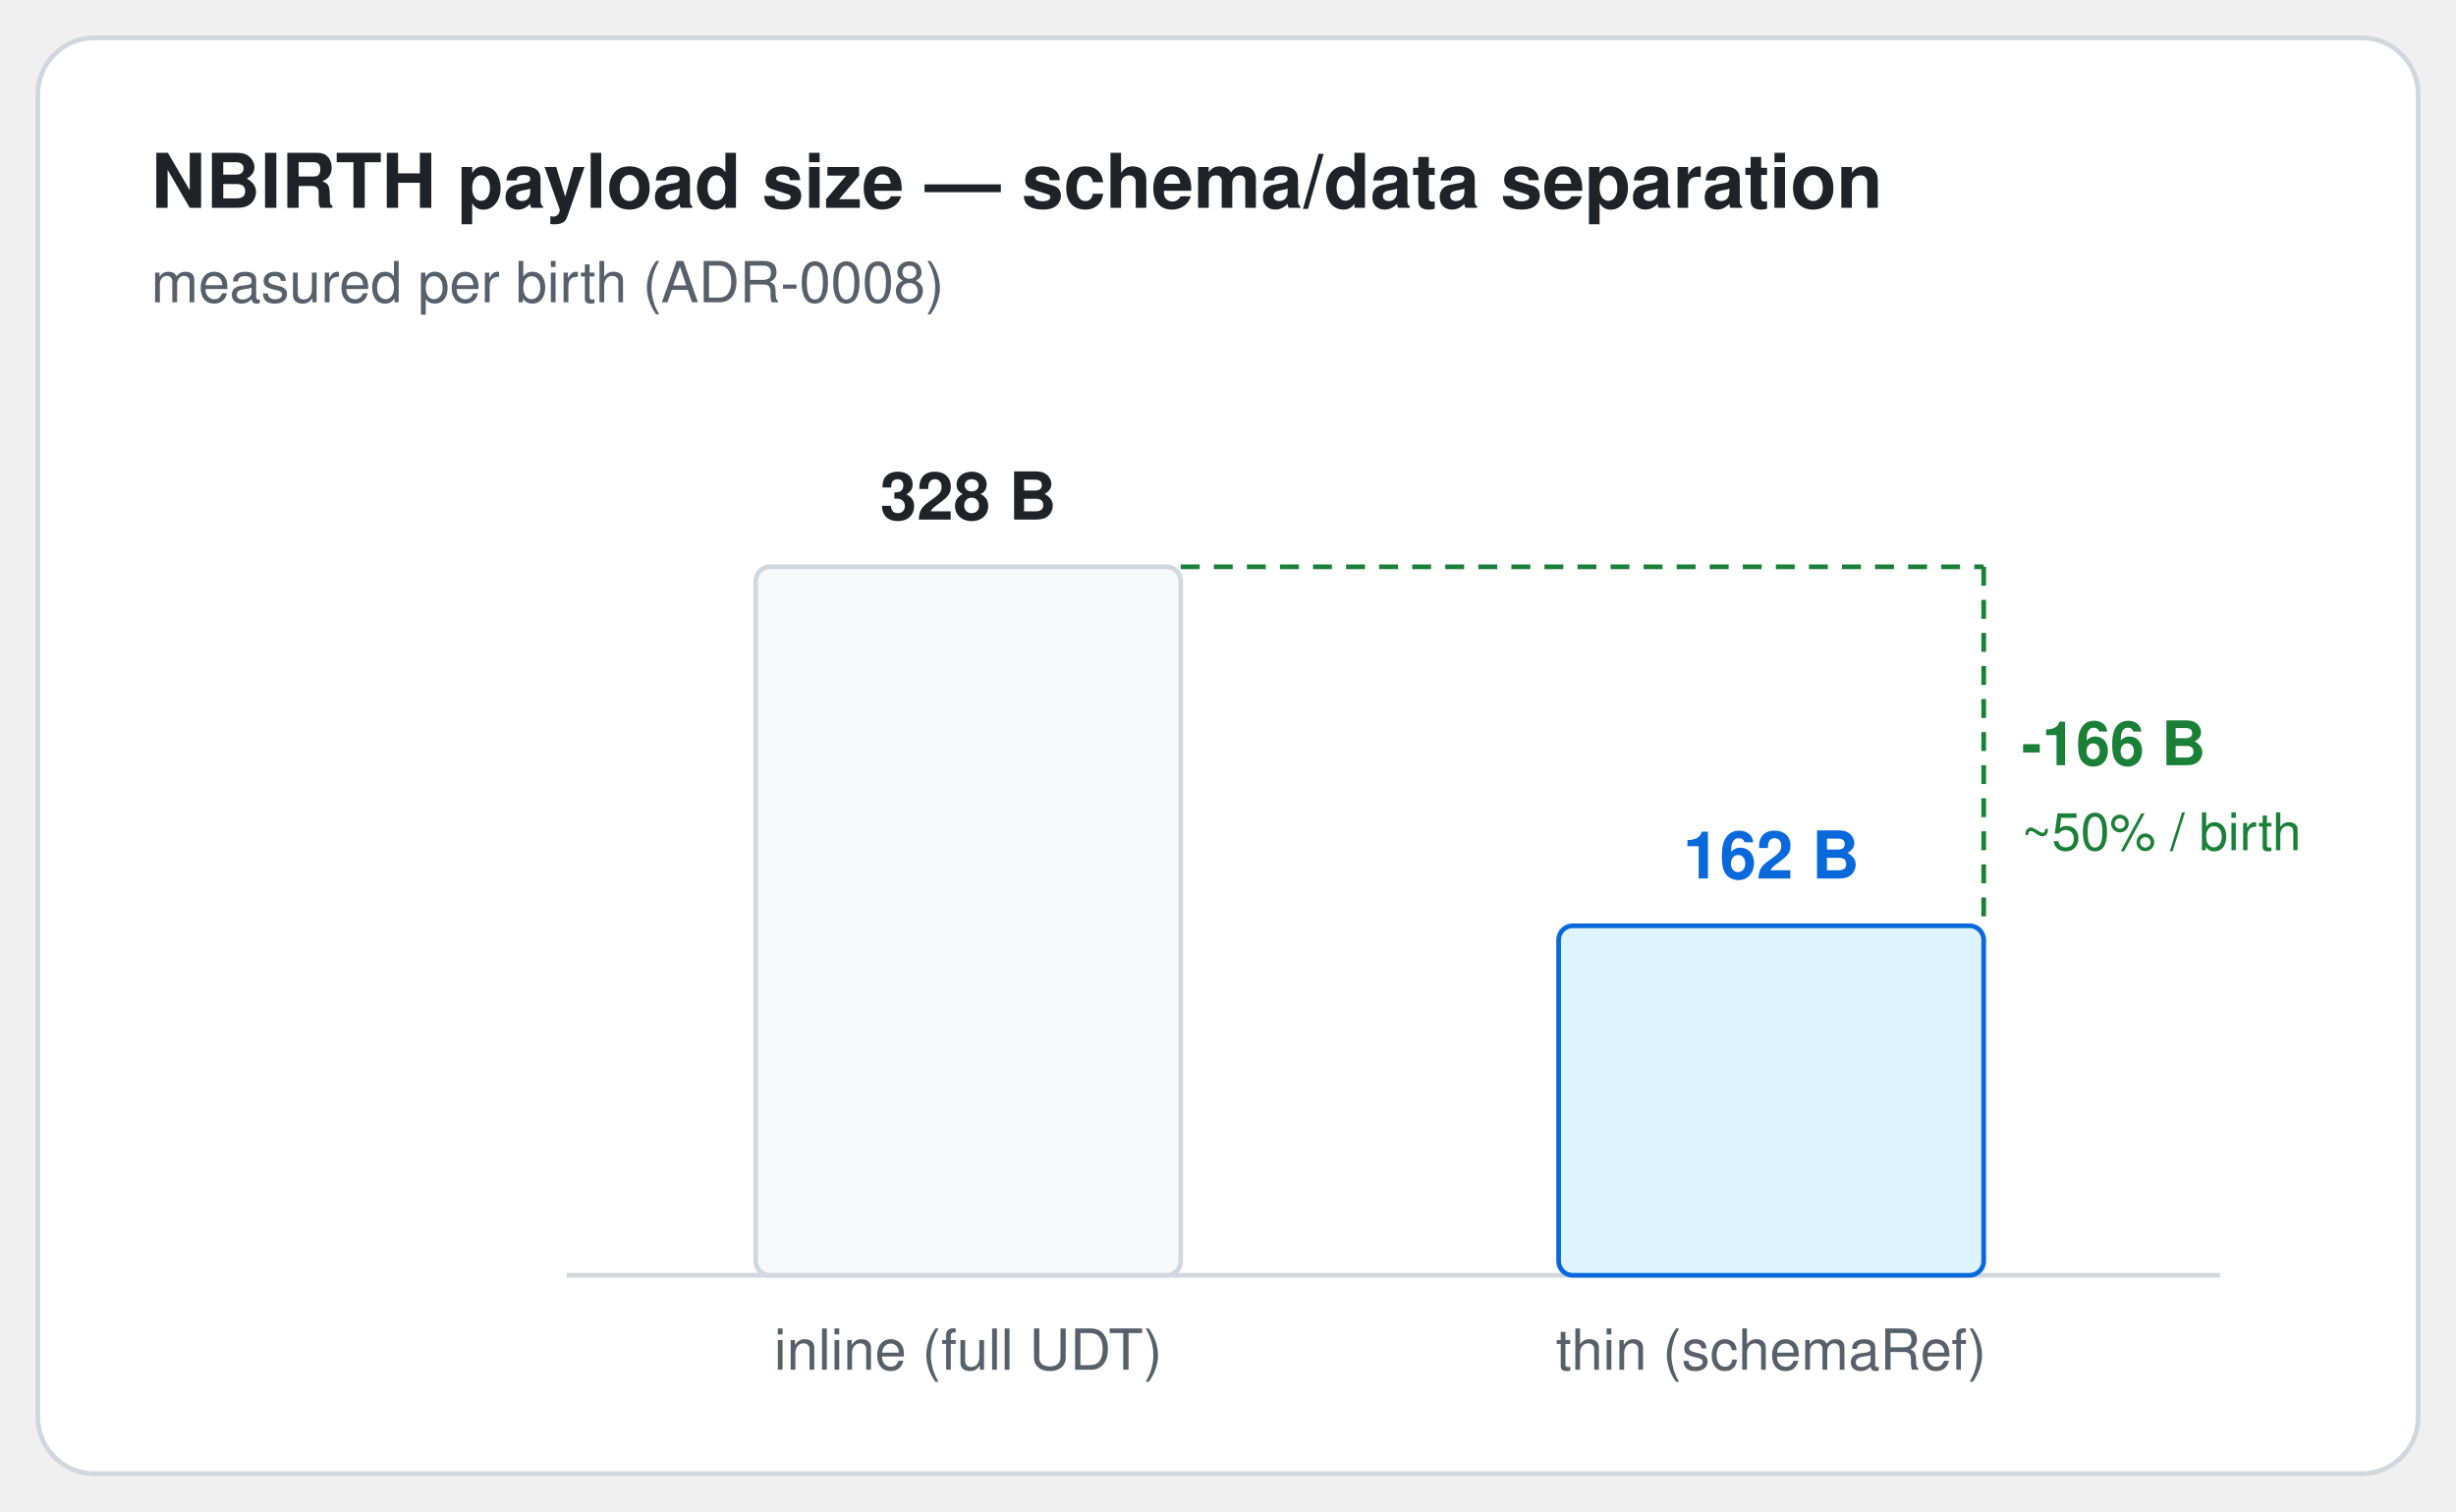
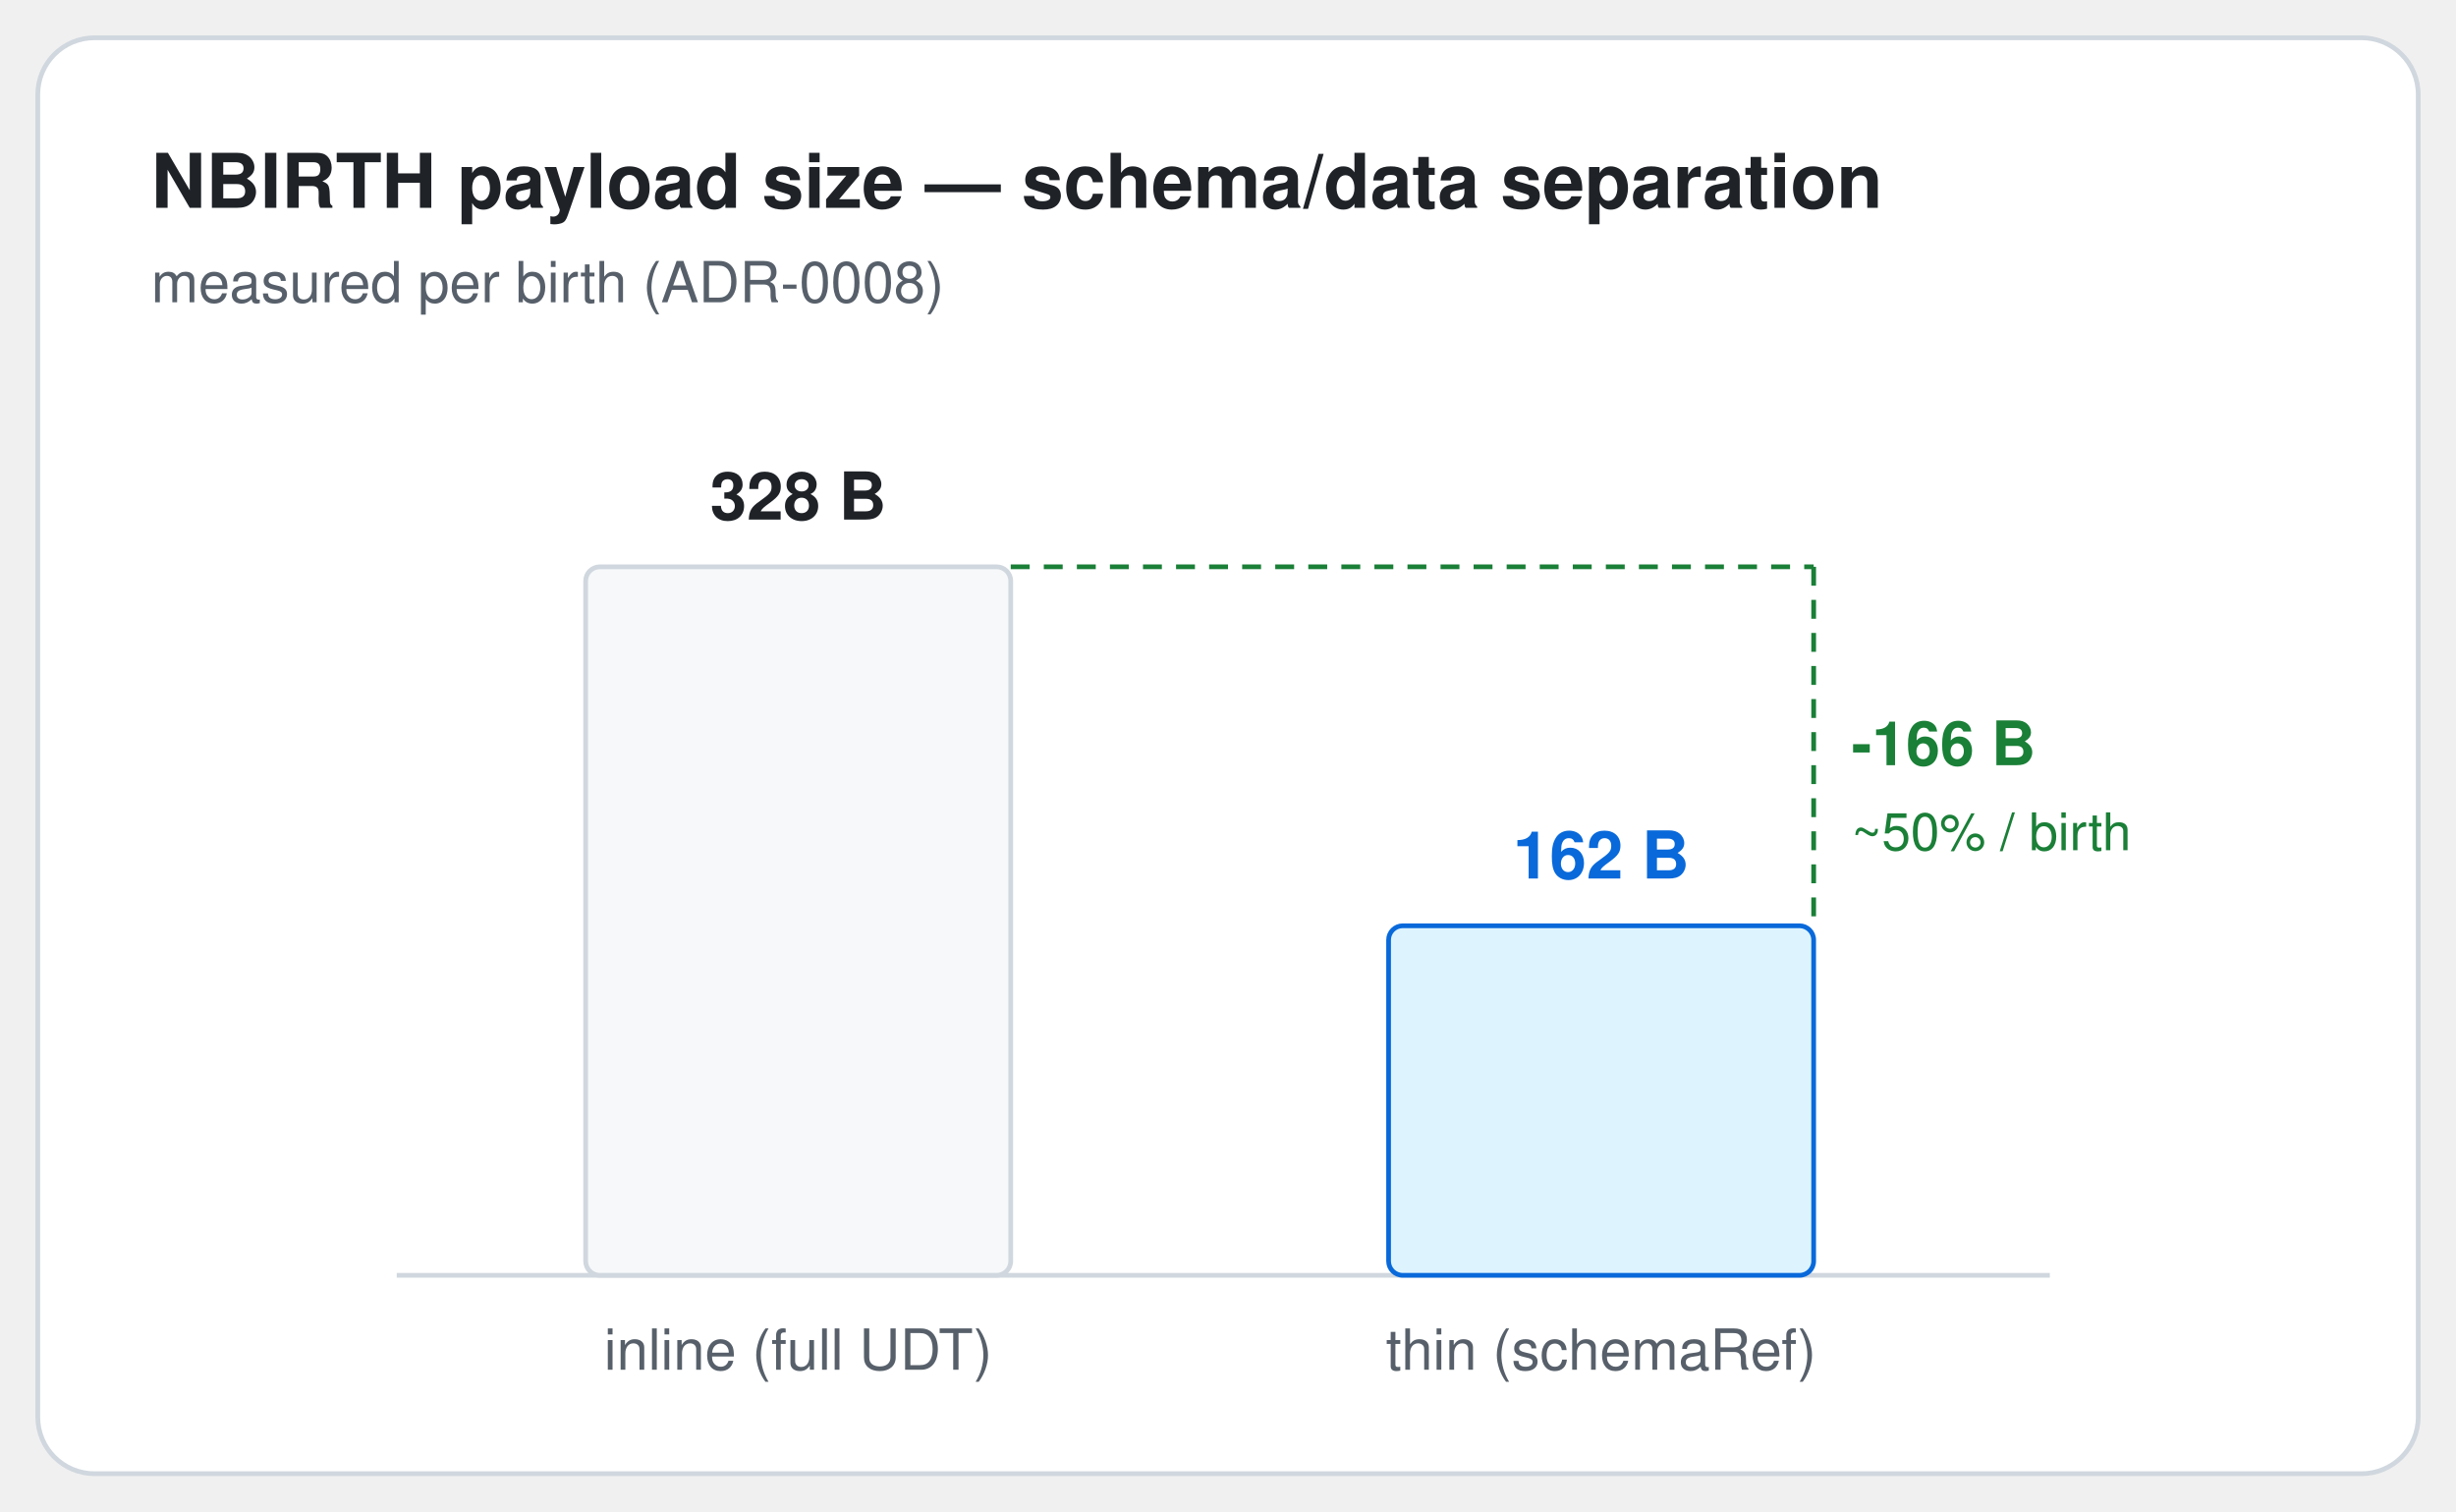
<svg xmlns="http://www.w3.org/2000/svg" viewBox="0 0 520 320" width="520" height="320" role="img" font-family="-apple-system,Segoe UI,Helvetica,Arial,sans-serif">
  <rect x="8" y="8" width="504" height="304" rx="12" fill="#ffffff" stroke="#d0d7de" />
  <text x="32" y="44" font-size="16" font-weight="600" fill="#1f2328">NBIRTH payload size — schema/data separation</text>
  <text x="32" y="64" font-size="12" fill="#57606a">measured per birth (ADR-0008)</text>
-   <line x1="120" y1="270" x2="470" y2="270" stroke="#d0d7de" />
-   <rect x="160" y="120" width="90" height="150" rx="3" fill="#f6f8fa" stroke="#d0d7de" />
-   <text x="205" y="110" font-size="14" font-weight="600" text-anchor="middle" fill="#1f2328">328 B</text>
-   <text x="205" y="290" font-size="12" text-anchor="middle" fill="#57606a">inline (full UDT)</text>
-   <rect x="330" y="196" width="90" height="74" rx="3" fill="#ddf4ff" stroke="#0969da" />
-   <text x="375" y="186" font-size="14" font-weight="600" text-anchor="middle" fill="#0969da">162 B</text>
-   <text x="375" y="290" font-size="12" text-anchor="middle" fill="#57606a">thin (schemaRef)</text>
-   <line x1="250" y1="120" x2="420" y2="120" stroke="#1a7f37" stroke-dasharray="4 3" />
-   <line x1="420" y1="120" x2="420" y2="196" stroke="#1a7f37" stroke-dasharray="4 3" />
-   <text x="428" y="162" font-size="13" font-weight="600" fill="#1a7f37">-166 B</text>
-   <text x="428" y="180" font-size="11" fill="#1a7f37">~50% / birth</text>
+   <line x1="84" y1="270" x2="434" y2="270" stroke="#d0d7de" />
+   <rect x="124" y="120" width="90" height="150" rx="3" fill="#f6f8fa" stroke="#d0d7de" />
+   <text x="169" y="110" font-size="14" font-weight="600" text-anchor="middle" fill="#1f2328">328 B</text>
+   <text x="169" y="290" font-size="12" text-anchor="middle" fill="#57606a">inline (full UDT)</text>
+   <rect x="294" y="196" width="90" height="74" rx="3" fill="#ddf4ff" stroke="#0969da" />
+   <text x="339" y="186" font-size="14" font-weight="600" text-anchor="middle" fill="#0969da">162 B</text>
+   <text x="339" y="290" font-size="12" text-anchor="middle" fill="#57606a">thin (schemaRef)</text>
+   <line x1="214" y1="120" x2="384" y2="120" stroke="#1a7f37" stroke-dasharray="4 3" />
+   <line x1="384" y1="120" x2="384" y2="196" stroke="#1a7f37" stroke-dasharray="4 3" />
+   <text x="392" y="162" font-size="13" font-weight="600" fill="#1a7f37">-166 B</text>
+   <text x="392" y="180" font-size="11" fill="#1a7f37">~50% / birth</text>
</svg>
